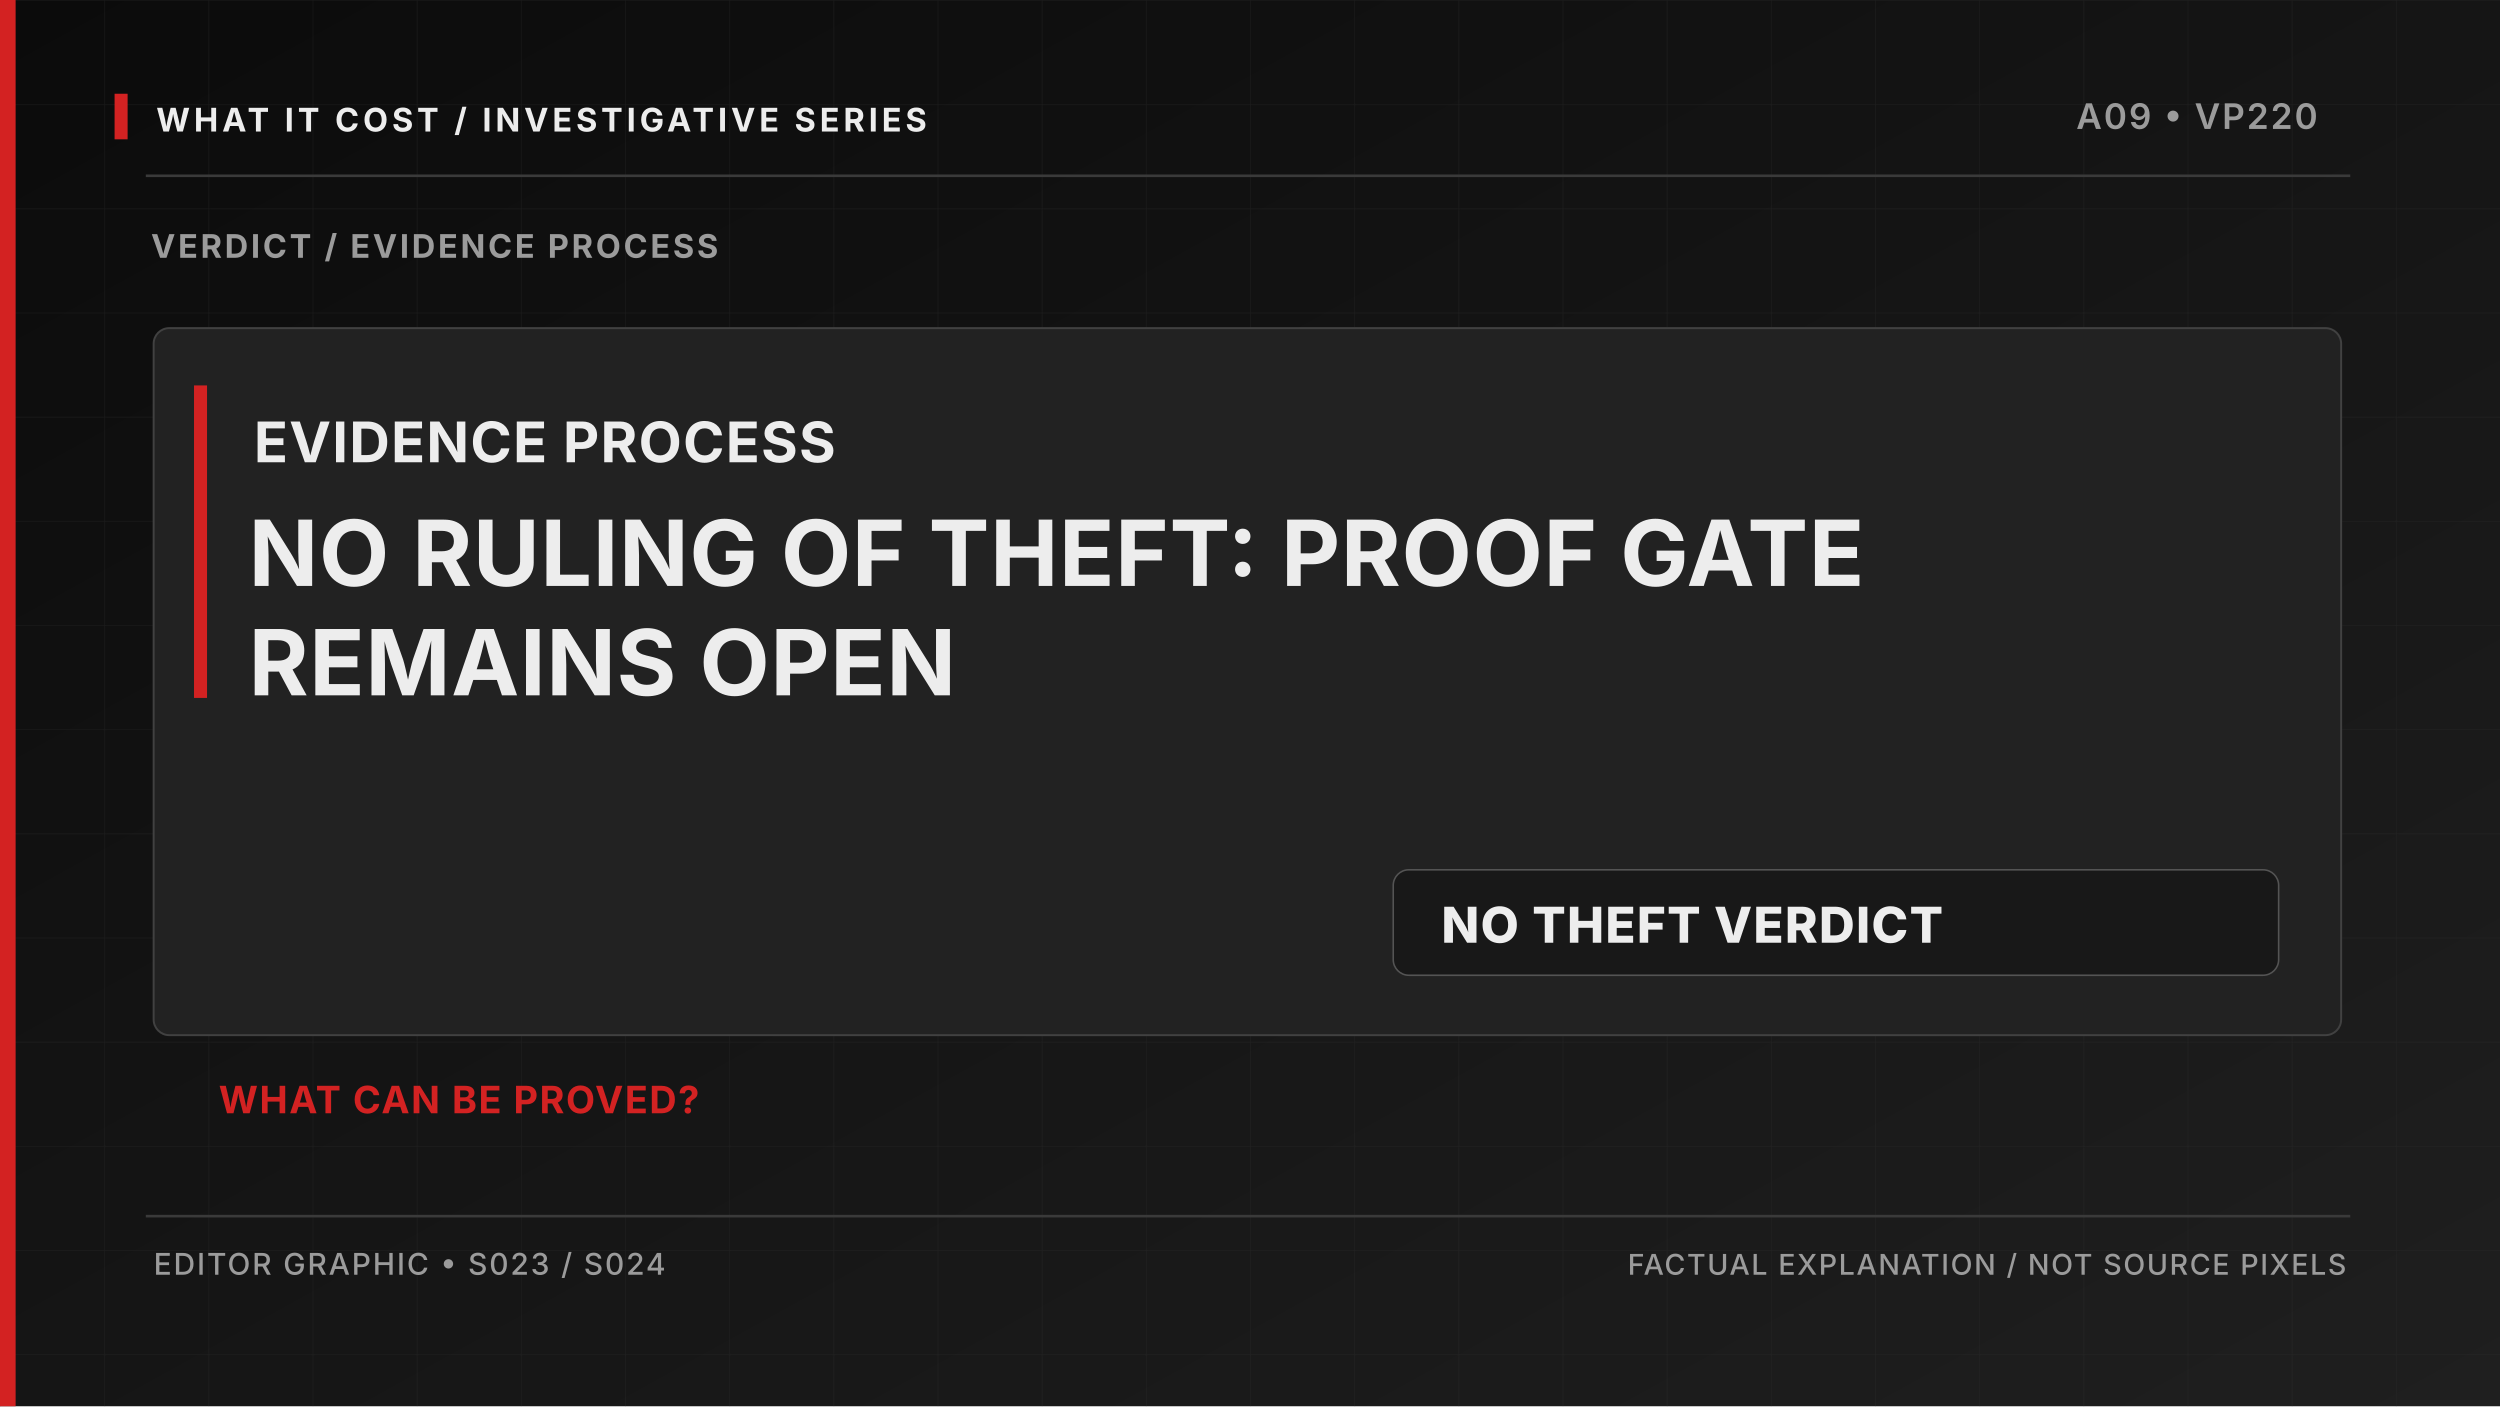
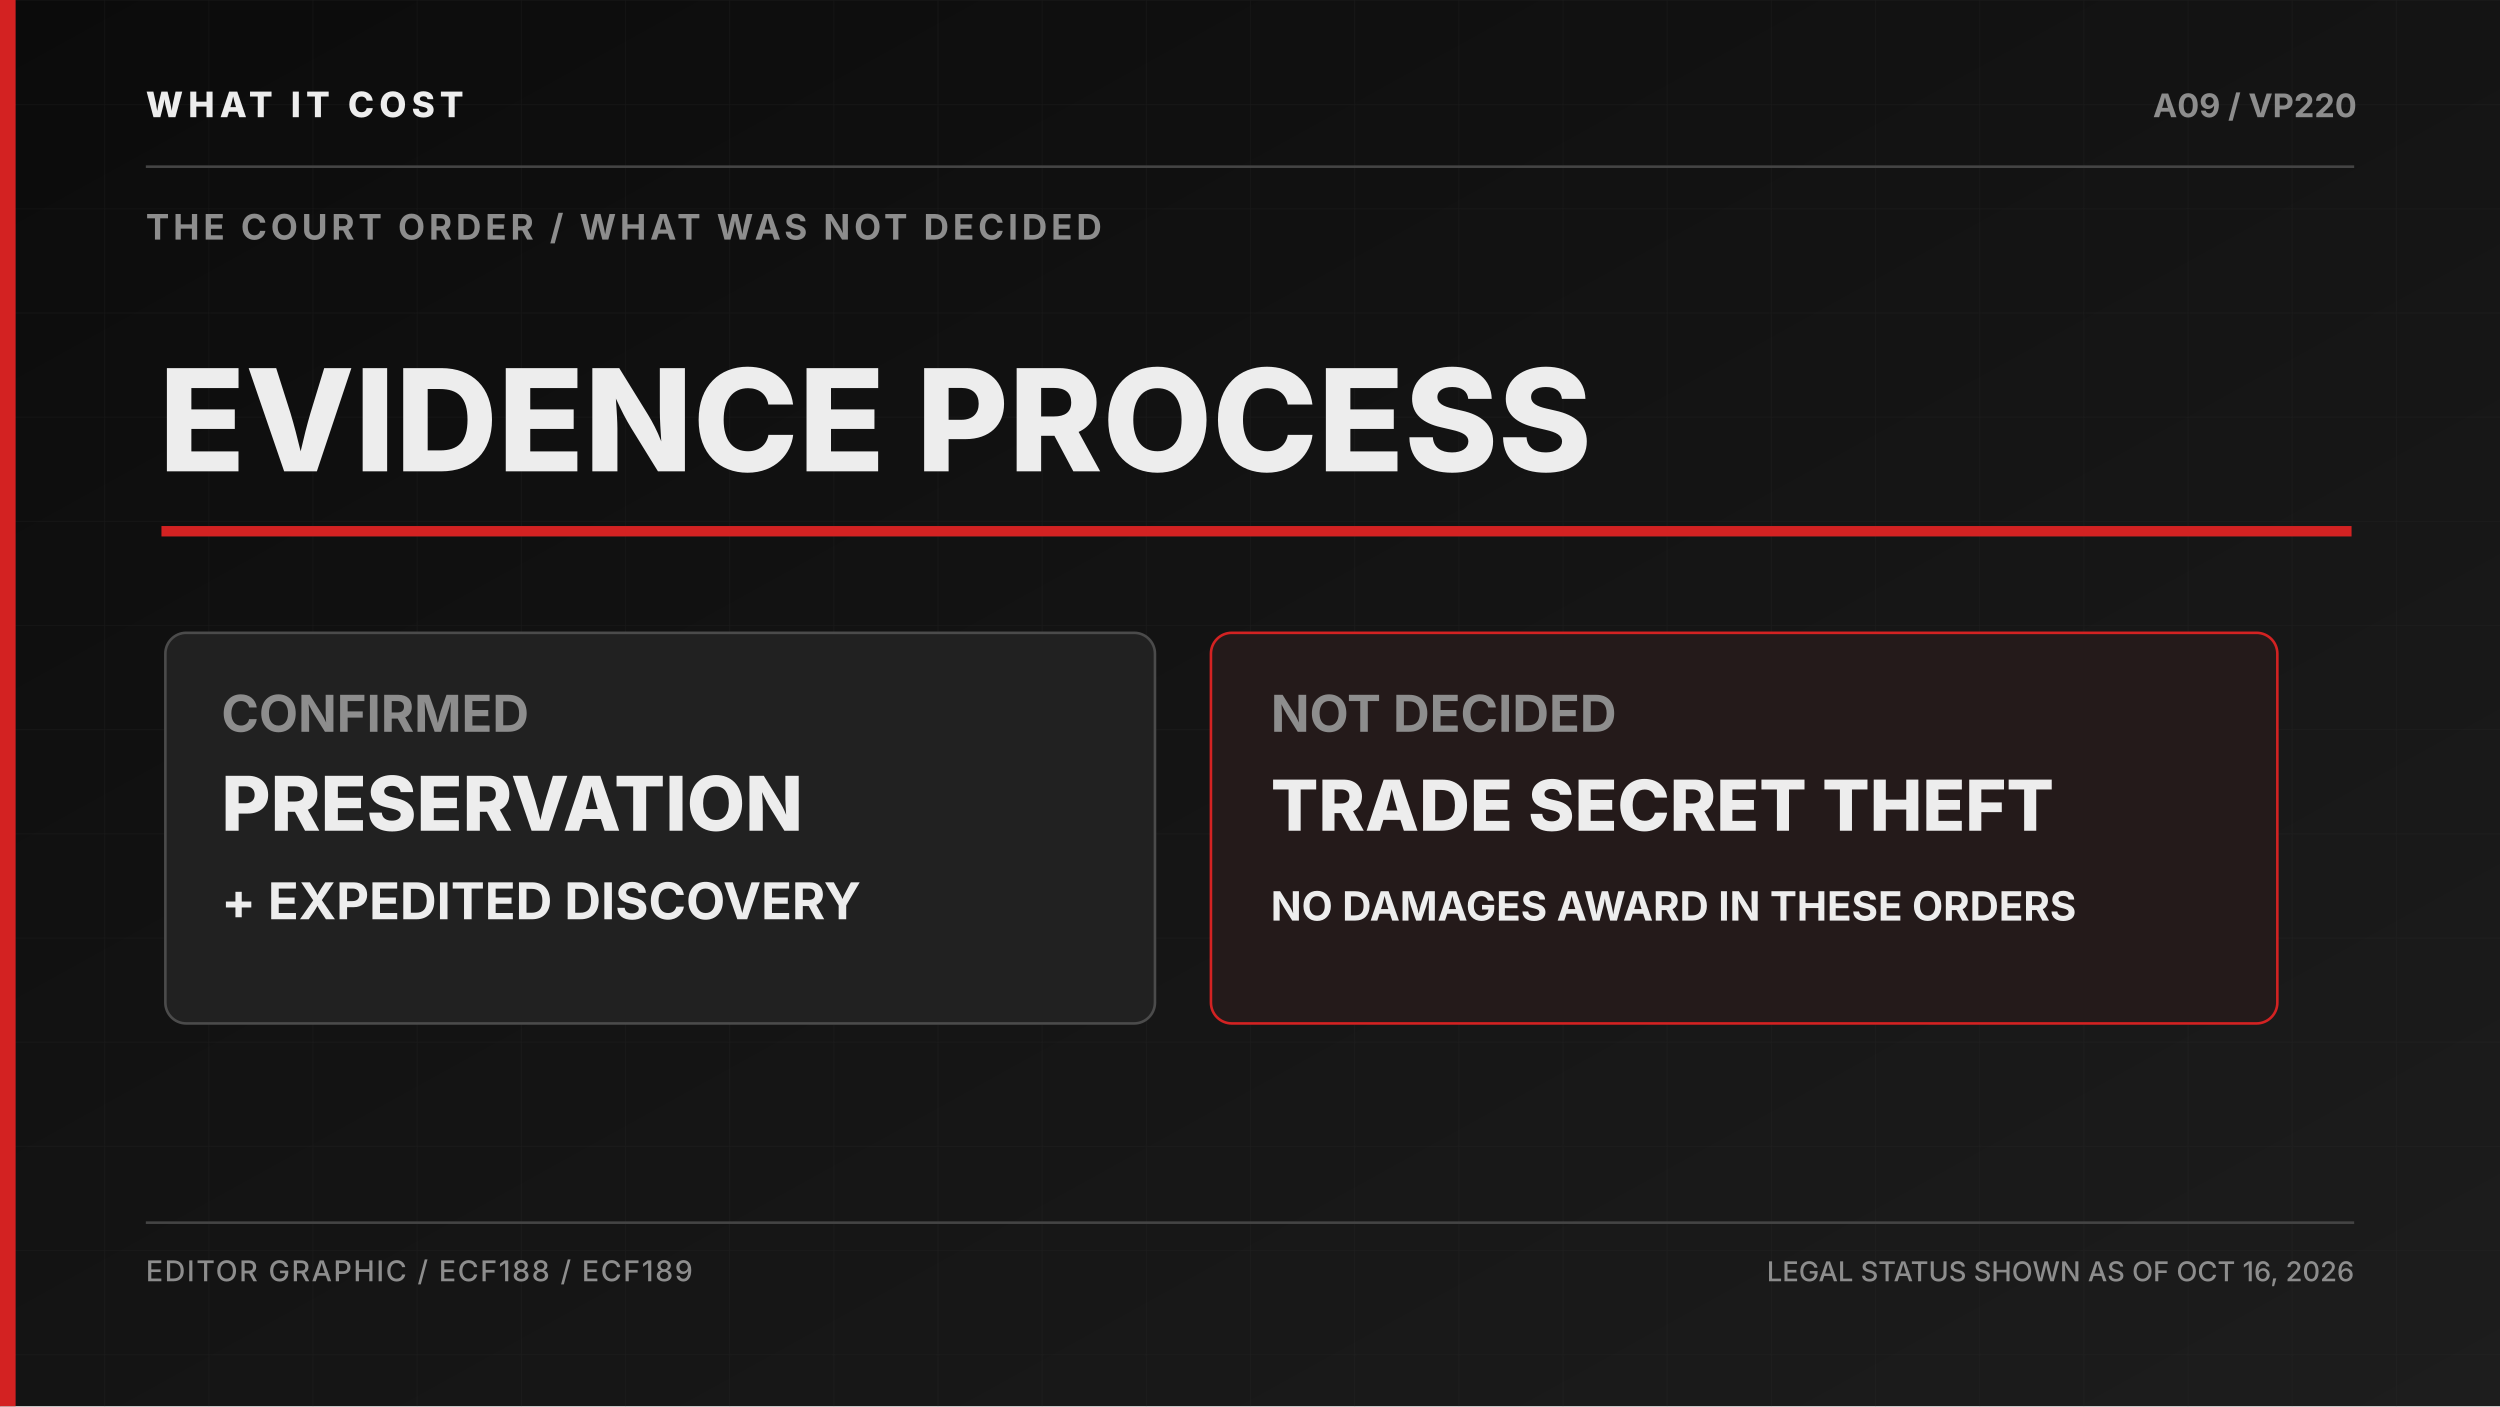
- <svg xmlns="http://www.w3.org/2000/svg" width="1920" height="1080" viewBox="0 0 1920 1080" role="img" aria-label="VP220 No ruling of theft: proof gate remains open">
+ <svg xmlns="http://www.w3.org/2000/svg" viewBox="0 0 1920 1080" width="1920" height="1080">
  <defs>
-     <pattern id="fine" width="80" height="80" patternUnits="userSpaceOnUse">
-       <path d="M0 80V0H80" fill="none" stroke="#313131" stroke-width="1" opacity=".34" />
+     <linearGradient id="shade" x1="0" x2="1" y1="0" y2="1">
+       <stop stop-color="#0B0B0B" />
+       <stop offset="1" stop-color="#1D1D1D" />
+     </linearGradient>
+     <pattern id="lines" width="80" height="80" patternUnits="userSpaceOnUse">
+       <path d="M80 0H0V80" fill="none" stroke="#333" opacity=".25" />
    </pattern>
-     <linearGradient id="back" x1="0" y1="0" x2="1" y2="1">
-       <stop stop-color="#0B0B0B" />
-       <stop offset="1" stop-color="#1F1F1F" />
-     </linearGradient>
-     <filter id="glow">
-       <feGaussianBlur stdDeviation="32" />
-     </filter>
  </defs>
-   <rect x="0" y="0" width="1920" height="1080" rx="0" fill="url(#back)" />
-   <rect x="0" y="0" width="1920" height="1080" rx="0" fill="url(#fine)" />
+   <rect x="0" y="0" width="1920" height="1080" rx="0" fill="url(#shade)" />
+   <rect x="0" y="0" width="1920" height="1080" rx="0" fill="url(#lines)" />
  <rect x="0" y="0" width="12" height="1080" rx="0" fill="#D32222" />
-   <rect x="88" y="72" width="10" height="35" rx="0" fill="#D32222" />
-   <text x="120" y="101" fill="#EDEDED" font-family="Inter, DejaVu Sans" font-size="25" font-weight="700" letter-spacing="3" text-anchor="start">WHAT IT COST  /  INVESTIGATIVE SERIES</text>
-   <text x="1780" y="99" fill="#9B9B9B" font-family="Inter, DejaVu Sans" font-size="27" font-weight="600" letter-spacing="1.5" text-anchor="end">A09  •  VP220</text>
-   <path d="M112 135L1805 135" fill="none" stroke="#3A3A3A" stroke-width="2" />
-   <text x="116" y="198" fill="#9B9B9B" font-family="Inter, DejaVu Sans" font-size="25" font-weight="750" letter-spacing="2.1" text-anchor="start">VERDICT  /  EVIDENCE PROCESS</text>
-   <rect x="118" y="252" width="1680" height="543" rx="12" fill="#222222" stroke="#414141" stroke-width="1.5" />
-   <rect x="149" y="296" width="10" height="240" rx="0" fill="#D32222" />
-   <text x="195" y="355" fill="#EDEDED" font-family="Inter, DejaVu Sans" font-size="43" font-weight="750" letter-spacing="1" text-anchor="start">EVIDENCE PROCESS</text>
-   <text x="191" y="450" fill="#EDEDED" font-family="Inter, DejaVu Sans" font-size="70" font-weight="740" letter-spacing="0.6" text-anchor="start">NO RULING OF THEFT: PROOF GATE</text>
-   <text x="191" y="534" fill="#EDEDED" font-family="Inter, DejaVu Sans" font-size="70" font-weight="740" letter-spacing="0.6" text-anchor="start">REMAINS OPEN</text>
-   <rect x="1070" y="668" width="680" height="81" rx="12" fill="#181818" stroke="#545454" stroke-width="1.2" />
-   <text x="1107" y="724" fill="#EDEDED" font-family="Inter, DejaVu Sans" font-size="38" font-weight="760" letter-spacing="1" text-anchor="start">NO THEFT VERDICT</text>
-   <text x="168" y="855" fill="#D32222" font-family="Inter, DejaVu Sans" font-size="29" font-weight="700" letter-spacing="1.2" text-anchor="start">WHAT CAN BE PROVED?</text>
-   <path d="M112 934L1805 934" fill="none" stroke="#3A3A3A" stroke-width="2" />
-   <text x="118" y="979" fill="#9B9B9B" font-family="Inter, DejaVu Sans" font-size="23" font-weight="550" letter-spacing="1.4" text-anchor="start">EDITOR GRAPHIC   •   S023 / S024</text>
-   <text x="1802" y="979" fill="#9B9B9B" font-family="Inter, DejaVu Sans" font-size="22" font-weight="550" letter-spacing="1.2" text-anchor="end">FACTUAL EXPLANATION  /  NOT SOURCE PIXELS</text>
+   <text x="112" y="90" fill="#EDEDED" font-size="27" font-family="Inter,DejaVu Sans,sans-serif" font-weight="800" letter-spacing="4">WHAT IT COST</text>
+   <text x="1810" y="90" fill="#8D8D8D" font-size="25" font-family="Inter,DejaVu Sans,sans-serif" font-weight="700" text-anchor="end">A09  /  VP220</text>
+   <path d="M112 128H1808" stroke="#444" stroke-width="2" fill="none" />
+   <text x="112" y="184" fill="#8D8D8D" font-size="27" font-family="Inter,DejaVu Sans,sans-serif" font-weight="700" letter-spacing="3">THE COURT ORDER  /  WHAT WAS NOT DECIDED</text>
+   <text x="122" y="362" fill="#EDEDED" font-size="109" font-family="Inter,DejaVu Sans,sans-serif" font-weight="820">EVIDENCE PROCESS</text>
+   <path d="M124 408H1806" stroke="#D32222" stroke-width="8" fill="none" />
+   <rect x="127" y="486" width="760" height="300" rx="16" fill="#212121" stroke="#4B4B4B" stroke-width="2" />
+   <text x="170" y="562" fill="#8D8D8D" font-size="39" font-family="Inter,DejaVu Sans,sans-serif" font-weight="750">CONFIRMED</text>
+   <text x="170" y="638" fill="#EDEDED" font-size="58" font-family="Inter,DejaVu Sans,sans-serif" font-weight="800">PRESERVATION</text>
+   <text x="170" y="706" fill="#EDEDED" font-size="39" font-family="Inter,DejaVu Sans,sans-serif" font-weight="750">+ EXPEDITED DISCOVERY</text>
+   <rect x="930" y="486" width="819" height="300" rx="16" fill="#241A1A" stroke="#D32222" stroke-width="2" />
+   <text x="976" y="562" fill="#8D8D8D" font-size="39" font-family="Inter,DejaVu Sans,sans-serif" font-weight="750">NOT DECIDED</text>
+   <text x="976" y="638" fill="#EDEDED" font-size="54" font-family="Inter,DejaVu Sans,sans-serif" font-weight="800">TRADE SECRET THEFT</text>
+   <text x="976" y="707" fill="#EDEDED" font-size="31" font-family="Inter,DejaVu Sans,sans-serif" font-weight="680">NO DAMAGES AWARD IN THESE ORDERS</text>
+   <path d="M112 939H1808" stroke="#444" stroke-width="2" fill="none" />
+   <text x="112" y="984" fill="#8D8D8D" font-size="22" font-family="Inter,DejaVu Sans,sans-serif" font-weight="550" letter-spacing="1.2">EDITOR GRAPHIC  /  ECF188 / ECF189</text>
+   <text x="1808" y="984" fill="#8D8D8D" font-size="21" font-family="Inter,DejaVu Sans,sans-serif" font-weight="500" text-anchor="end">LEGAL STATUS SHOWN AS OF OCT 16, 2026</text>
</svg>
